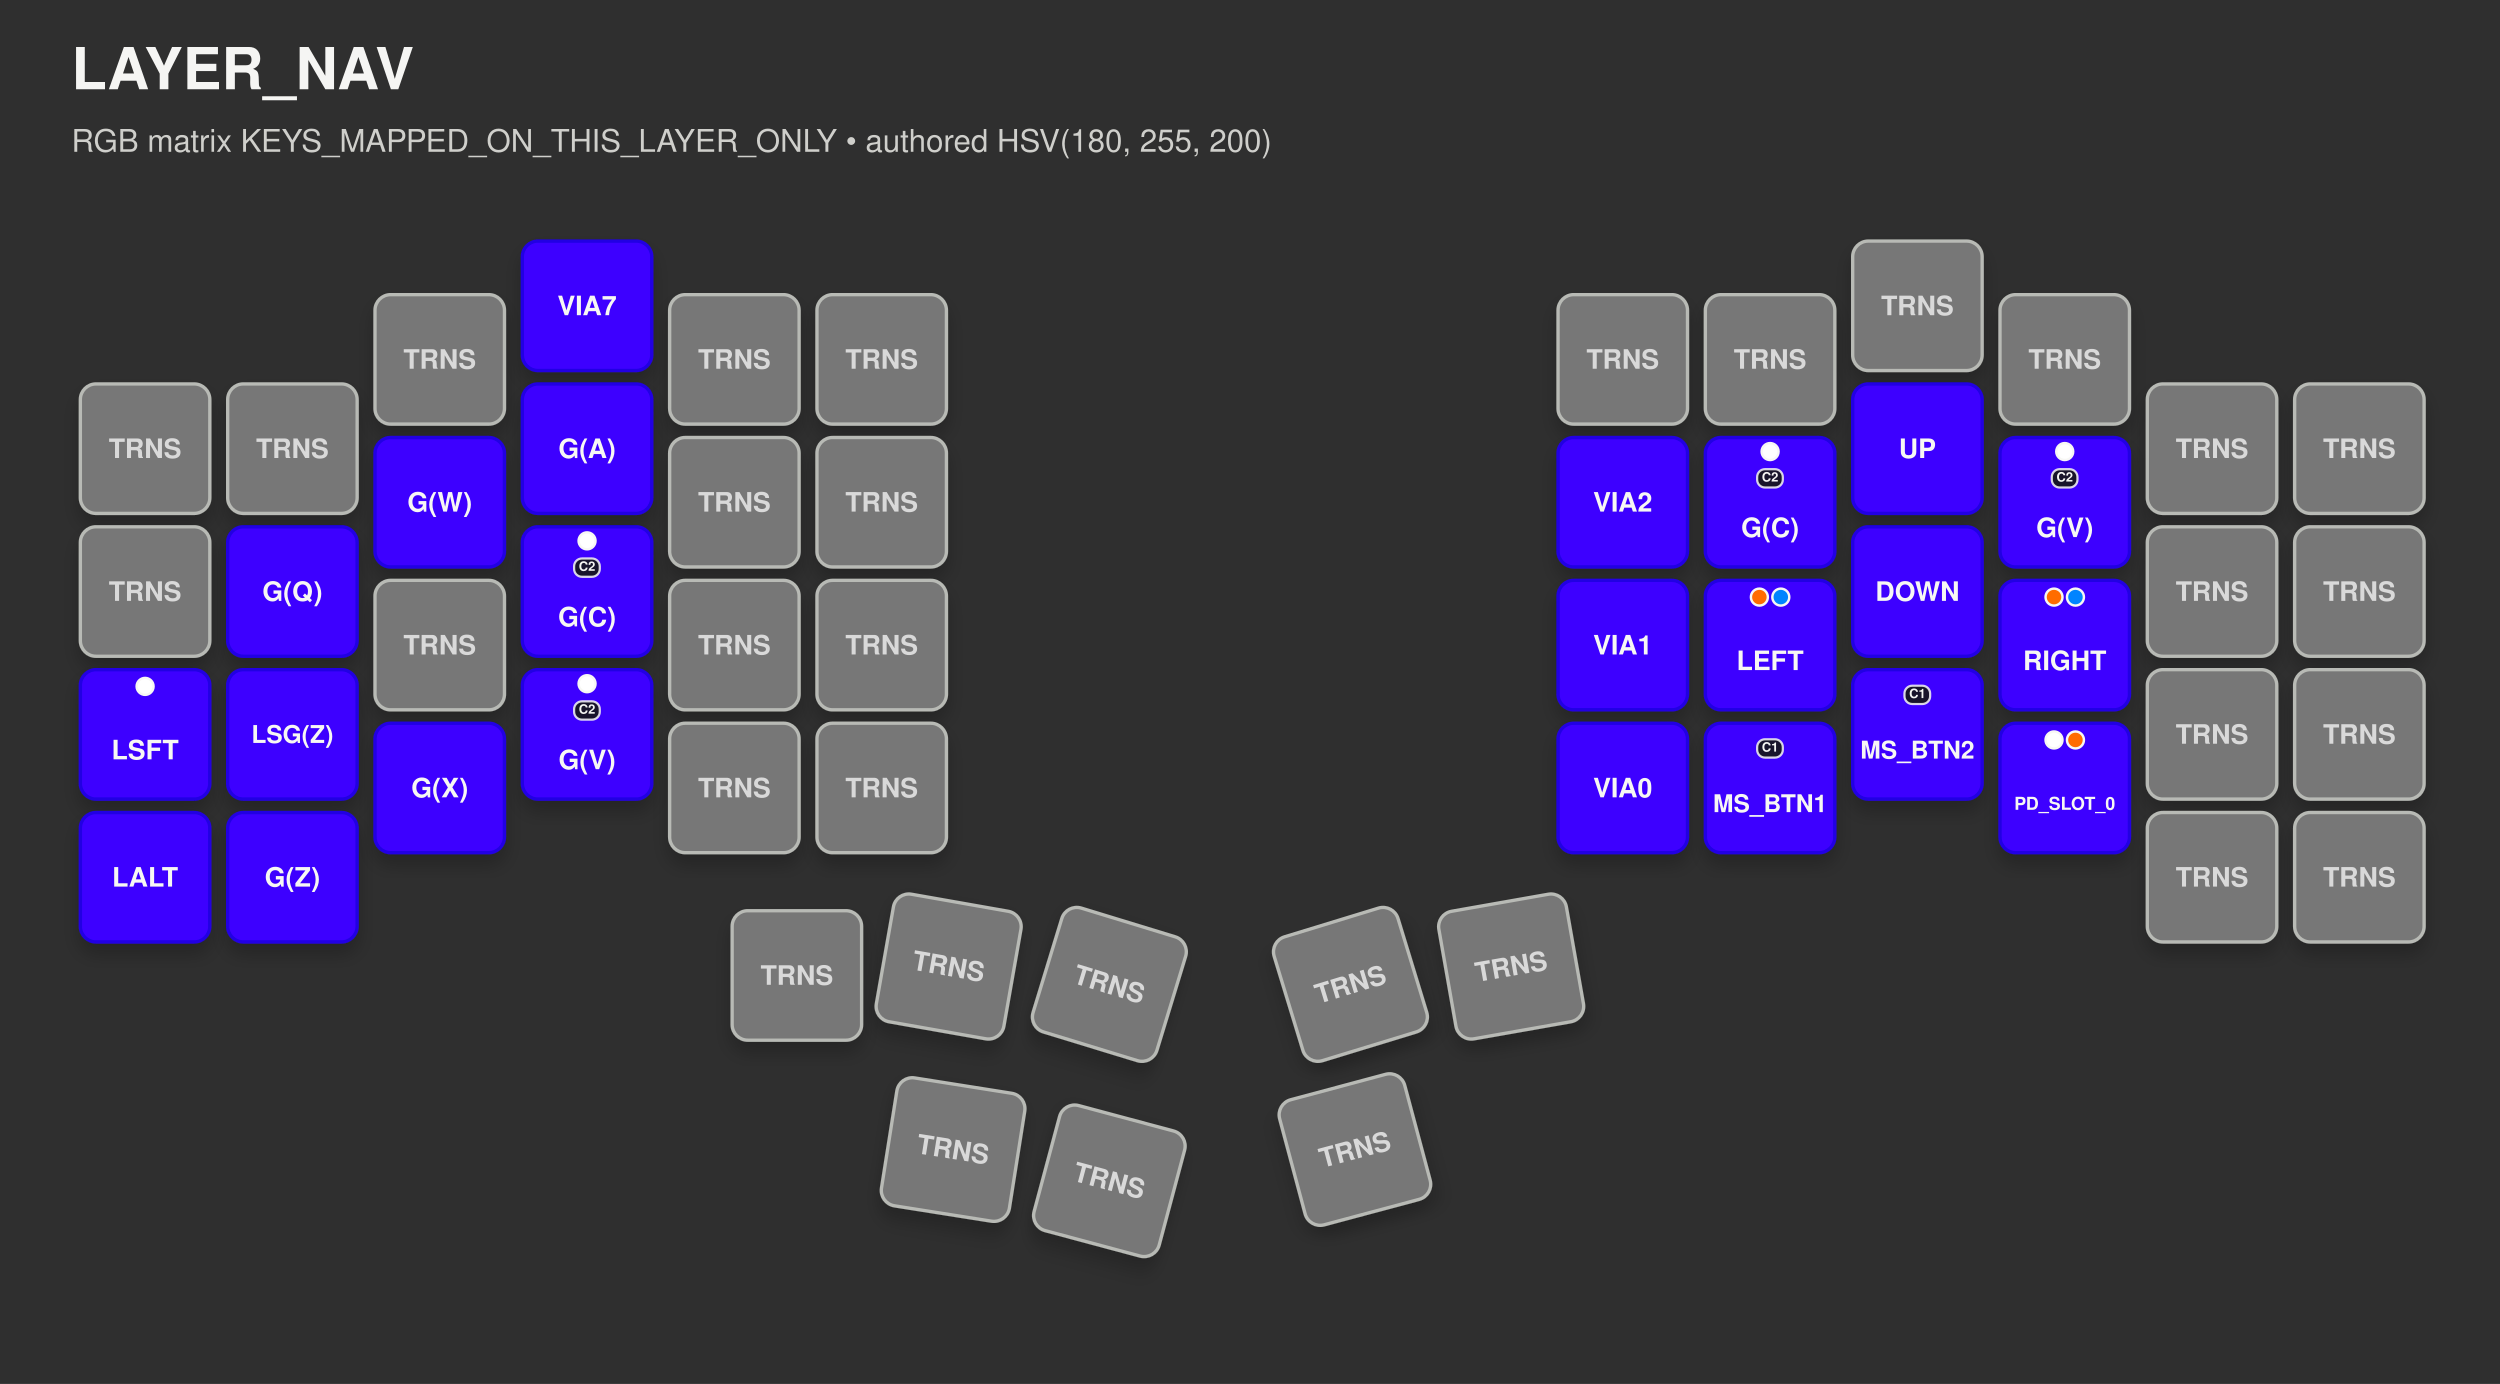
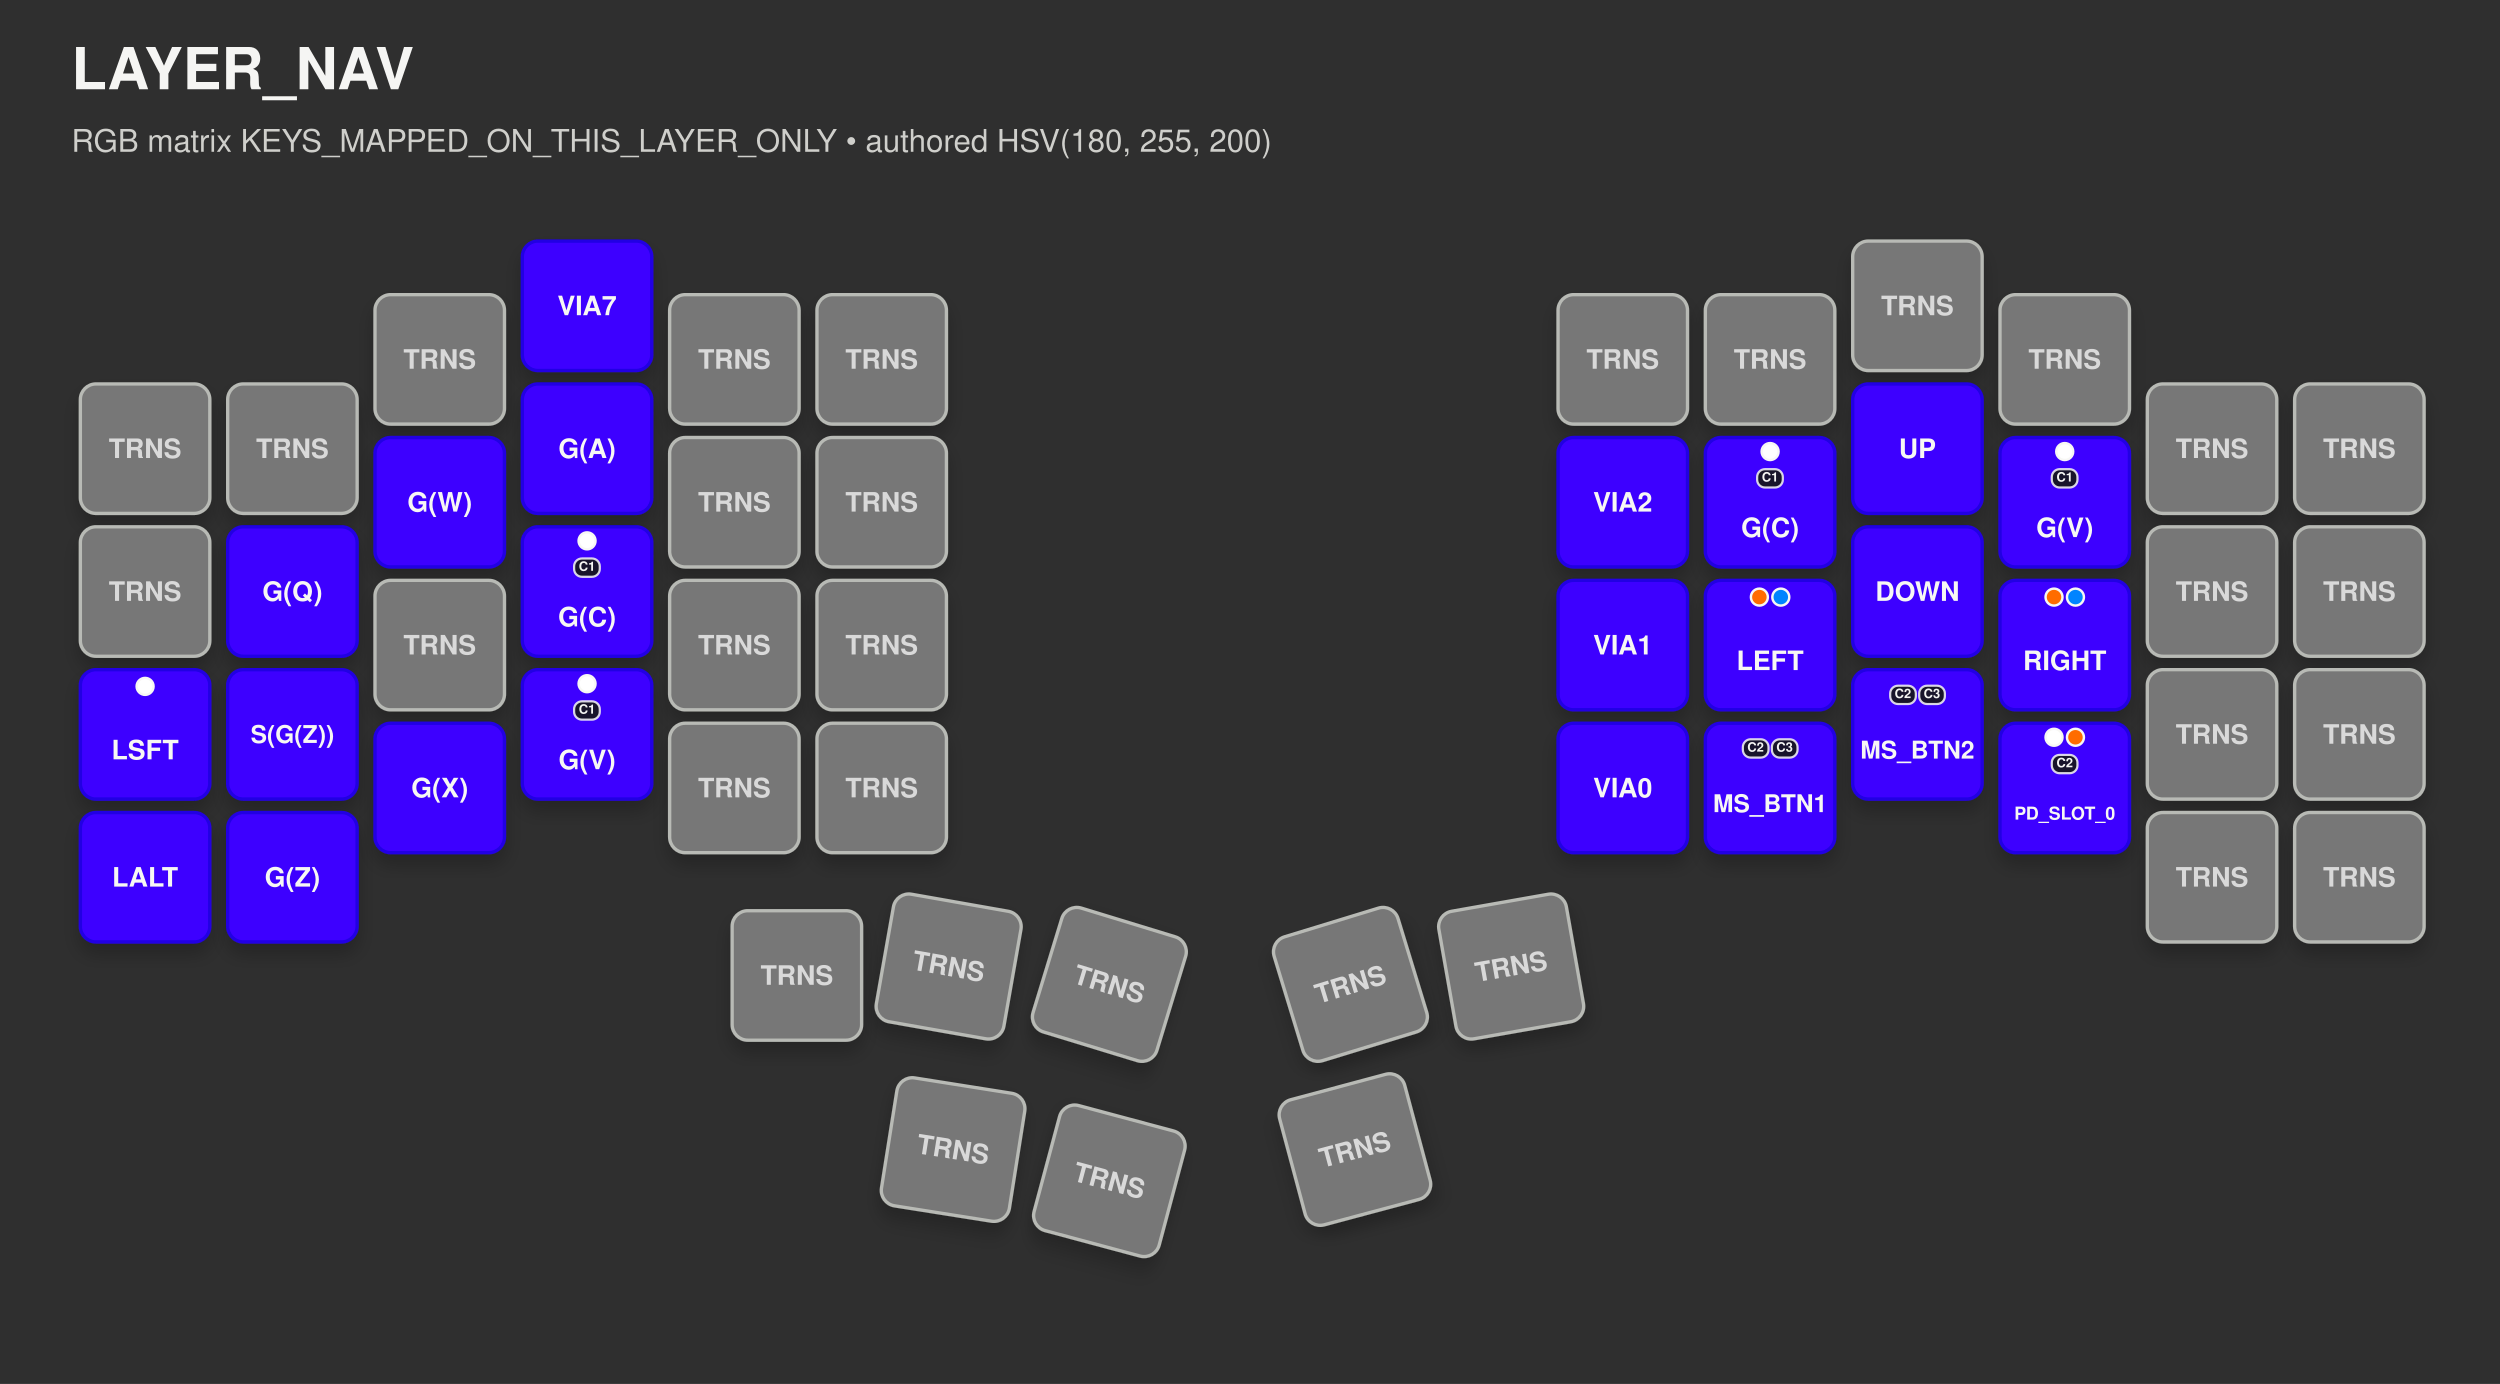
<svg xmlns="http://www.w3.org/2000/svg" width="1120" height="620" viewBox="0 0 1120 620" role="img" aria-labelledby="title desc">
  <defs>
    <filter id="shadow" x="-20%" y="-20%" width="140%" height="140%">
      <feDropShadow dx="0" dy="5" stdDeviation="4" flood-color="#000000" flood-opacity="0.22" />
    </filter>
  </defs>
  <rect width="1120" height="620" fill="#2f2f2f" />
  <text x="32" y="40" fill="#f5f5f3" font-size="26" font-family="Helvetica, Arial, sans-serif" font-weight="700">LAYER_NAV</text>
  <text x="32" y="68" fill="#cfcfcb" font-size="14" font-family="Helvetica, Arial, sans-serif">RGB matrix KEYS_MAPPED_ON_THIS_LAYER_ONLY • authored HSV(180, 255, 200)</text>
  <g transform="rotate(0 65.0 201.0)">
    <rect x="36.0" y="172.0" width="58" height="58" rx="7" fill="#777777" stroke="#b8bab5" stroke-width="1.5" filter="url(#shadow)" />
    <text x="65.0" y="201.0" fill="#ffffff" fill-opacity="0.72" font-size="12.0" text-anchor="middle" dominant-baseline="middle" font-family="Helvetica, Arial, sans-serif" font-weight="600">TRNS</text>
  </g>
  <g transform="rotate(0 131.0 201.0)">
    <rect x="102.0" y="172.0" width="58" height="58" rx="7" fill="#777777" stroke="#b8bab5" stroke-width="1.5" filter="url(#shadow)" />
    <text x="131.0" y="201.0" fill="#ffffff" fill-opacity="0.72" font-size="12.0" text-anchor="middle" dominant-baseline="middle" font-family="Helvetica, Arial, sans-serif" font-weight="600">TRNS</text>
  </g>
  <g transform="rotate(0 197.0 161.0)">
    <rect x="168.0" y="132.0" width="58" height="58" rx="7" fill="#777777" stroke="#b8bab5" stroke-width="1.5" filter="url(#shadow)" />
    <text x="197.0" y="161.0" fill="#ffffff" fill-opacity="0.72" font-size="12.0" text-anchor="middle" dominant-baseline="middle" font-family="Helvetica, Arial, sans-serif" font-weight="600">TRNS</text>
  </g>
  <g transform="rotate(0 263.0 137.0)">
    <rect x="234.0" y="108.0" width="58" height="58" rx="7" fill="#3c00ff" stroke="#2000e3" stroke-width="1.5" filter="url(#shadow)" />
    <text x="263.0" y="137.0" fill="#f7f7f4" fill-opacity="1.00" font-size="12.0" text-anchor="middle" dominant-baseline="middle" font-family="Helvetica, Arial, sans-serif" font-weight="600">VIA7</text>
  </g>
  <g transform="rotate(0 329.0 161.0)">
    <rect x="300.0" y="132.0" width="58" height="58" rx="7" fill="#777777" stroke="#b8bab5" stroke-width="1.5" filter="url(#shadow)" />
    <text x="329.0" y="161.0" fill="#ffffff" fill-opacity="0.72" font-size="12.0" text-anchor="middle" dominant-baseline="middle" font-family="Helvetica, Arial, sans-serif" font-weight="600">TRNS</text>
  </g>
  <g transform="rotate(0 395.0 161.0)">
    <rect x="366.0" y="132.0" width="58" height="58" rx="7" fill="#777777" stroke="#b8bab5" stroke-width="1.5" filter="url(#shadow)" />
    <text x="395.0" y="161.0" fill="#ffffff" fill-opacity="0.72" font-size="12.0" text-anchor="middle" dominant-baseline="middle" font-family="Helvetica, Arial, sans-serif" font-weight="600">TRNS</text>
  </g>
  <g transform="rotate(0 727.0 161.0)">
    <rect x="698.0" y="132.0" width="58" height="58" rx="7" fill="#777777" stroke="#b8bab5" stroke-width="1.5" filter="url(#shadow)" />
    <text x="727.0" y="161.0" fill="#ffffff" fill-opacity="0.72" font-size="12.0" text-anchor="middle" dominant-baseline="middle" font-family="Helvetica, Arial, sans-serif" font-weight="600">TRNS</text>
  </g>
  <g transform="rotate(0 793.0 161.0)">
    <rect x="764.0" y="132.0" width="58" height="58" rx="7" fill="#777777" stroke="#b8bab5" stroke-width="1.5" filter="url(#shadow)" />
    <text x="793.0" y="161.0" fill="#ffffff" fill-opacity="0.72" font-size="12.0" text-anchor="middle" dominant-baseline="middle" font-family="Helvetica, Arial, sans-serif" font-weight="600">TRNS</text>
  </g>
  <g transform="rotate(0 859.0 137.0)">
    <rect x="830.0" y="108.0" width="58" height="58" rx="7" fill="#777777" stroke="#b8bab5" stroke-width="1.5" filter="url(#shadow)" />
    <text x="859.0" y="137.0" fill="#ffffff" fill-opacity="0.72" font-size="12.0" text-anchor="middle" dominant-baseline="middle" font-family="Helvetica, Arial, sans-serif" font-weight="600">TRNS</text>
  </g>
  <g transform="rotate(0 925.0 161.0)">
    <rect x="896.0" y="132.0" width="58" height="58" rx="7" fill="#777777" stroke="#b8bab5" stroke-width="1.5" filter="url(#shadow)" />
    <text x="925.0" y="161.0" fill="#ffffff" fill-opacity="0.72" font-size="12.0" text-anchor="middle" dominant-baseline="middle" font-family="Helvetica, Arial, sans-serif" font-weight="600">TRNS</text>
  </g>
  <g transform="rotate(0 991.0 201.0)">
    <rect x="962.0" y="172.0" width="58" height="58" rx="7" fill="#777777" stroke="#b8bab5" stroke-width="1.5" filter="url(#shadow)" />
    <text x="991.0" y="201.0" fill="#ffffff" fill-opacity="0.72" font-size="12.0" text-anchor="middle" dominant-baseline="middle" font-family="Helvetica, Arial, sans-serif" font-weight="600">TRNS</text>
  </g>
  <g transform="rotate(0 1057.0 201.0)">
    <rect x="1028.0" y="172.0" width="58" height="58" rx="7" fill="#777777" stroke="#b8bab5" stroke-width="1.5" filter="url(#shadow)" />
    <text x="1057.0" y="201.0" fill="#ffffff" fill-opacity="0.72" font-size="12.0" text-anchor="middle" dominant-baseline="middle" font-family="Helvetica, Arial, sans-serif" font-weight="600">TRNS</text>
  </g>
  <g transform="rotate(0 65.0 265.0)">
    <rect x="36.0" y="236.0" width="58" height="58" rx="7" fill="#777777" stroke="#b8bab5" stroke-width="1.5" filter="url(#shadow)" />
    <text x="65.0" y="265.0" fill="#ffffff" fill-opacity="0.72" font-size="12.0" text-anchor="middle" dominant-baseline="middle" font-family="Helvetica, Arial, sans-serif" font-weight="600">TRNS</text>
  </g>
  <g transform="rotate(0 131.0 265.0)">
    <rect x="102.0" y="236.0" width="58" height="58" rx="7" fill="#3c00ff" stroke="#2000e3" stroke-width="1.5" filter="url(#shadow)" />
    <text x="131.0" y="265.0" fill="#f7f7f4" fill-opacity="1.00" font-size="12.0" text-anchor="middle" dominant-baseline="middle" font-family="Helvetica, Arial, sans-serif" font-weight="600">G(Q)</text>
  </g>
  <g transform="rotate(0 197.0 225.0)">
    <rect x="168.0" y="196.0" width="58" height="58" rx="7" fill="#3c00ff" stroke="#2000e3" stroke-width="1.5" filter="url(#shadow)" />
    <text x="197.0" y="225.0" fill="#f7f7f4" fill-opacity="1.00" font-size="12.0" text-anchor="middle" dominant-baseline="middle" font-family="Helvetica, Arial, sans-serif" font-weight="600">G(W)</text>
  </g>
  <g transform="rotate(0 263.0 201.0)">
    <rect x="234.0" y="172.0" width="58" height="58" rx="7" fill="#3c00ff" stroke="#2000e3" stroke-width="1.5" filter="url(#shadow)" />
    <text x="263.0" y="201.0" fill="#f7f7f4" fill-opacity="1.00" font-size="12.0" text-anchor="middle" dominant-baseline="middle" font-family="Helvetica, Arial, sans-serif" font-weight="600">G(A)</text>
  </g>
  <g transform="rotate(0 329.0 225.0)">
    <rect x="300.0" y="196.0" width="58" height="58" rx="7" fill="#777777" stroke="#b8bab5" stroke-width="1.5" filter="url(#shadow)" />
    <text x="329.0" y="225.0" fill="#ffffff" fill-opacity="0.72" font-size="12.0" text-anchor="middle" dominant-baseline="middle" font-family="Helvetica, Arial, sans-serif" font-weight="600">TRNS</text>
  </g>
  <g transform="rotate(0 395.0 225.0)">
    <rect x="366.0" y="196.0" width="58" height="58" rx="7" fill="#777777" stroke="#b8bab5" stroke-width="1.5" filter="url(#shadow)" />
    <text x="395.0" y="225.0" fill="#ffffff" fill-opacity="0.72" font-size="12.0" text-anchor="middle" dominant-baseline="middle" font-family="Helvetica, Arial, sans-serif" font-weight="600">TRNS</text>
  </g>
  <g transform="rotate(0 727.0 225.0)">
    <rect x="698.0" y="196.0" width="58" height="58" rx="7" fill="#3c00ff" stroke="#2000e3" stroke-width="1.5" filter="url(#shadow)" />
    <text x="727.0" y="225.0" fill="#f7f7f4" fill-opacity="1.00" font-size="12.0" text-anchor="middle" dominant-baseline="middle" font-family="Helvetica, Arial, sans-serif" font-weight="600">VIA2</text>
  </g>
  <g transform="rotate(0 793.0 225.0)">
    <rect x="764.0" y="196.0" width="58" height="58" rx="7" fill="#3c00ff" stroke="#2000e3" stroke-width="1.5" filter="url(#shadow)" />
    <text x="793.0" y="236.4" fill="#f7f7f4" fill-opacity="1.00" font-size="12.0" text-anchor="middle" dominant-baseline="middle" font-family="Helvetica, Arial, sans-serif" font-weight="600">G(C)</text>
    <circle cx="793.0" cy="202.3" r="3.8" fill="#ffffff" stroke="#f7f7f4" stroke-width="1.1" />
    <rect x="787.2" y="210.2" width="11.5" height="8.2" rx="3.5" fill="#141714" fill-opacity="0.9" stroke="#f5f5f3" stroke-opacity="0.86" stroke-width="1" />
-     <text x="793.0" y="214.4" fill="#f5f5f3" font-size="5.8" text-anchor="middle" dominant-baseline="central" font-family="Helvetica, Arial, sans-serif" font-weight="700">C2</text>
+     <text x="793.0" y="214.4" fill="#f5f5f3" font-size="5.8" text-anchor="middle" dominant-baseline="central" font-family="Helvetica, Arial, sans-serif" font-weight="700">C1</text>
  </g>
  <g transform="rotate(0 859.0 201.0)">
    <rect x="830.0" y="172.0" width="58" height="58" rx="7" fill="#3c00ff" stroke="#2000e3" stroke-width="1.5" filter="url(#shadow)" />
    <text x="859.0" y="201.0" fill="#f7f7f4" fill-opacity="1.00" font-size="12.0" text-anchor="middle" dominant-baseline="middle" font-family="Helvetica, Arial, sans-serif" font-weight="600">UP</text>
  </g>
  <g transform="rotate(0 925.0 225.0)">
    <rect x="896.0" y="196.0" width="58" height="58" rx="7" fill="#3c00ff" stroke="#2000e3" stroke-width="1.5" filter="url(#shadow)" />
    <text x="925.0" y="236.4" fill="#f7f7f4" fill-opacity="1.00" font-size="12.0" text-anchor="middle" dominant-baseline="middle" font-family="Helvetica, Arial, sans-serif" font-weight="600">G(V)</text>
    <circle cx="925.0" cy="202.3" r="3.8" fill="#ffffff" stroke="#f7f7f4" stroke-width="1.1" />
    <rect x="919.2" y="210.2" width="11.5" height="8.2" rx="3.5" fill="#141714" fill-opacity="0.9" stroke="#f5f5f3" stroke-opacity="0.86" stroke-width="1" />
-     <text x="925.0" y="214.4" fill="#f5f5f3" font-size="5.8" text-anchor="middle" dominant-baseline="central" font-family="Helvetica, Arial, sans-serif" font-weight="700">C2</text>
+     <text x="925.0" y="214.4" fill="#f5f5f3" font-size="5.8" text-anchor="middle" dominant-baseline="central" font-family="Helvetica, Arial, sans-serif" font-weight="700">C1</text>
  </g>
  <g transform="rotate(0 991.0 265.0)">
    <rect x="962.0" y="236.0" width="58" height="58" rx="7" fill="#777777" stroke="#b8bab5" stroke-width="1.5" filter="url(#shadow)" />
    <text x="991.0" y="265.0" fill="#ffffff" fill-opacity="0.72" font-size="12.0" text-anchor="middle" dominant-baseline="middle" font-family="Helvetica, Arial, sans-serif" font-weight="600">TRNS</text>
  </g>
  <g transform="rotate(0 1057.0 265.0)">
    <rect x="1028.0" y="236.0" width="58" height="58" rx="7" fill="#777777" stroke="#b8bab5" stroke-width="1.5" filter="url(#shadow)" />
    <text x="1057.0" y="265.0" fill="#ffffff" fill-opacity="0.72" font-size="12.0" text-anchor="middle" dominant-baseline="middle" font-family="Helvetica, Arial, sans-serif" font-weight="600">TRNS</text>
  </g>
  <g transform="rotate(0 65.0 329.0)">
    <rect x="36.0" y="300.0" width="58" height="58" rx="7" fill="#3c00ff" stroke="#2000e3" stroke-width="1.5" filter="url(#shadow)" />
    <text x="65.0" y="336.0" fill="#f7f7f4" fill-opacity="1.00" font-size="12.0" text-anchor="middle" dominant-baseline="middle" font-family="Helvetica, Arial, sans-serif" font-weight="600">LSFT</text>
    <circle cx="65.0" cy="307.5" r="3.8" fill="#ffffff" stroke="#f7f7f4" stroke-width="1.1" />
  </g>
  <g transform="rotate(0 131.0 329.0)">
    <rect x="102.0" y="300.0" width="58" height="58" rx="7" fill="#3c00ff" stroke="#2000e3" stroke-width="1.5" filter="url(#shadow)" />
-     <text x="131.0" y="329.0" fill="#f7f7f4" fill-opacity="1.00" font-size="11.0" text-anchor="middle" dominant-baseline="middle" font-family="Helvetica, Arial, sans-serif" font-weight="600">LSG(Z)</text>
+     <text x="131.0" y="329.0" fill="#f7f7f4" fill-opacity="1.00" font-size="11.0" text-anchor="middle" dominant-baseline="middle" font-family="Helvetica, Arial, sans-serif" font-weight="600">S(G(Z))</text>
  </g>
  <g transform="rotate(0 197.0 289.0)">
    <rect x="168.0" y="260.0" width="58" height="58" rx="7" fill="#777777" stroke="#b8bab5" stroke-width="1.5" filter="url(#shadow)" />
    <text x="197.0" y="289.0" fill="#ffffff" fill-opacity="0.72" font-size="12.0" text-anchor="middle" dominant-baseline="middle" font-family="Helvetica, Arial, sans-serif" font-weight="600">TRNS</text>
  </g>
  <g transform="rotate(0 263.0 265.0)">
    <rect x="234.0" y="236.0" width="58" height="58" rx="7" fill="#3c00ff" stroke="#2000e3" stroke-width="1.5" filter="url(#shadow)" />
    <text x="263.0" y="276.4" fill="#f7f7f4" fill-opacity="1.00" font-size="12.0" text-anchor="middle" dominant-baseline="middle" font-family="Helvetica, Arial, sans-serif" font-weight="600">G(C)</text>
    <circle cx="263.0" cy="242.3" r="3.8" fill="#ffffff" stroke="#f7f7f4" stroke-width="1.1" />
    <rect x="257.2" y="250.2" width="11.5" height="8.2" rx="3.5" fill="#141714" fill-opacity="0.9" stroke="#f5f5f3" stroke-opacity="0.86" stroke-width="1" />
-     <text x="263.0" y="254.4" fill="#f5f5f3" font-size="5.8" text-anchor="middle" dominant-baseline="central" font-family="Helvetica, Arial, sans-serif" font-weight="700">C2</text>
+     <text x="263.0" y="254.4" fill="#f5f5f3" font-size="5.8" text-anchor="middle" dominant-baseline="central" font-family="Helvetica, Arial, sans-serif" font-weight="700">C1</text>
  </g>
  <g transform="rotate(0 329.0 289.0)">
    <rect x="300.0" y="260.0" width="58" height="58" rx="7" fill="#777777" stroke="#b8bab5" stroke-width="1.5" filter="url(#shadow)" />
    <text x="329.0" y="289.0" fill="#ffffff" fill-opacity="0.72" font-size="12.0" text-anchor="middle" dominant-baseline="middle" font-family="Helvetica, Arial, sans-serif" font-weight="600">TRNS</text>
  </g>
  <g transform="rotate(0 395.0 289.0)">
    <rect x="366.0" y="260.0" width="58" height="58" rx="7" fill="#777777" stroke="#b8bab5" stroke-width="1.5" filter="url(#shadow)" />
    <text x="395.0" y="289.0" fill="#ffffff" fill-opacity="0.72" font-size="12.0" text-anchor="middle" dominant-baseline="middle" font-family="Helvetica, Arial, sans-serif" font-weight="600">TRNS</text>
  </g>
  <g transform="rotate(0 727.0 289.0)">
    <rect x="698.0" y="260.0" width="58" height="58" rx="7" fill="#3c00ff" stroke="#2000e3" stroke-width="1.5" filter="url(#shadow)" />
    <text x="727.0" y="289.0" fill="#f7f7f4" fill-opacity="1.00" font-size="12.0" text-anchor="middle" dominant-baseline="middle" font-family="Helvetica, Arial, sans-serif" font-weight="600">VIA1</text>
  </g>
  <g transform="rotate(0 793.0 289.0)">
    <rect x="764.0" y="260.0" width="58" height="58" rx="7" fill="#3c00ff" stroke="#2000e3" stroke-width="1.5" filter="url(#shadow)" />
    <text x="793.0" y="296.0" fill="#f7f7f4" fill-opacity="1.00" font-size="12.0" text-anchor="middle" dominant-baseline="middle" font-family="Helvetica, Arial, sans-serif" font-weight="600">LEFT</text>
    <circle cx="788.2" cy="267.5" r="3.8" fill="#ff6c00" stroke="#f7f7f4" stroke-width="1.1" />
    <circle cx="797.8" cy="267.5" r="3.8" fill="#0084ff" stroke="#f7f7f4" stroke-width="1.1" />
  </g>
  <g transform="rotate(0 859.0 265.0)">
    <rect x="830.0" y="236.0" width="58" height="58" rx="7" fill="#3c00ff" stroke="#2000e3" stroke-width="1.5" filter="url(#shadow)" />
    <text x="859.0" y="265.0" fill="#f7f7f4" fill-opacity="1.00" font-size="12.0" text-anchor="middle" dominant-baseline="middle" font-family="Helvetica, Arial, sans-serif" font-weight="600">DOWN</text>
  </g>
  <g transform="rotate(0 925.0 289.0)">
    <rect x="896.0" y="260.0" width="58" height="58" rx="7" fill="#3c00ff" stroke="#2000e3" stroke-width="1.5" filter="url(#shadow)" />
    <text x="925.0" y="296.0" fill="#f7f7f4" fill-opacity="1.00" font-size="12.0" text-anchor="middle" dominant-baseline="middle" font-family="Helvetica, Arial, sans-serif" font-weight="600">RIGHT</text>
    <circle cx="920.2" cy="267.5" r="3.8" fill="#ff6c00" stroke="#f7f7f4" stroke-width="1.1" />
    <circle cx="929.8" cy="267.5" r="3.8" fill="#0084ff" stroke="#f7f7f4" stroke-width="1.1" />
  </g>
  <g transform="rotate(0 991.0 329.0)">
    <rect x="962.0" y="300.0" width="58" height="58" rx="7" fill="#777777" stroke="#b8bab5" stroke-width="1.5" filter="url(#shadow)" />
    <text x="991.0" y="329.0" fill="#ffffff" fill-opacity="0.72" font-size="12.0" text-anchor="middle" dominant-baseline="middle" font-family="Helvetica, Arial, sans-serif" font-weight="600">TRNS</text>
  </g>
  <g transform="rotate(0 1057.0 329.0)">
    <rect x="1028.0" y="300.0" width="58" height="58" rx="7" fill="#777777" stroke="#b8bab5" stroke-width="1.5" filter="url(#shadow)" />
    <text x="1057.0" y="329.0" fill="#ffffff" fill-opacity="0.72" font-size="12.0" text-anchor="middle" dominant-baseline="middle" font-family="Helvetica, Arial, sans-serif" font-weight="600">TRNS</text>
  </g>
  <g transform="rotate(0 65.0 393.0)">
    <rect x="36.0" y="364.0" width="58" height="58" rx="7" fill="#3c00ff" stroke="#2000e3" stroke-width="1.5" filter="url(#shadow)" />
    <text x="65.0" y="393.0" fill="#f7f7f4" fill-opacity="1.00" font-size="12.0" text-anchor="middle" dominant-baseline="middle" font-family="Helvetica, Arial, sans-serif" font-weight="600">LALT</text>
  </g>
  <g transform="rotate(0 131.0 393.0)">
    <rect x="102.0" y="364.0" width="58" height="58" rx="7" fill="#3c00ff" stroke="#2000e3" stroke-width="1.5" filter="url(#shadow)" />
    <text x="131.0" y="393.0" fill="#f7f7f4" fill-opacity="1.00" font-size="12.0" text-anchor="middle" dominant-baseline="middle" font-family="Helvetica, Arial, sans-serif" font-weight="600">G(Z)</text>
  </g>
  <g transform="rotate(0 197.0 353.0)">
    <rect x="168.0" y="324.0" width="58" height="58" rx="7" fill="#3c00ff" stroke="#2000e3" stroke-width="1.5" filter="url(#shadow)" />
    <text x="197.0" y="353.0" fill="#f7f7f4" fill-opacity="1.00" font-size="12.0" text-anchor="middle" dominant-baseline="middle" font-family="Helvetica, Arial, sans-serif" font-weight="600">G(X)</text>
  </g>
  <g transform="rotate(0 263.0 329.0)">
    <rect x="234.0" y="300.0" width="58" height="58" rx="7" fill="#3c00ff" stroke="#2000e3" stroke-width="1.5" filter="url(#shadow)" />
    <text x="263.0" y="340.4" fill="#f7f7f4" fill-opacity="1.00" font-size="12.0" text-anchor="middle" dominant-baseline="middle" font-family="Helvetica, Arial, sans-serif" font-weight="600">G(V)</text>
    <circle cx="263.0" cy="306.3" r="3.8" fill="#ffffff" stroke="#f7f7f4" stroke-width="1.1" />
    <rect x="257.2" y="314.2" width="11.5" height="8.2" rx="3.5" fill="#141714" fill-opacity="0.9" stroke="#f5f5f3" stroke-opacity="0.86" stroke-width="1" />
-     <text x="263.0" y="318.4" fill="#f5f5f3" font-size="5.8" text-anchor="middle" dominant-baseline="central" font-family="Helvetica, Arial, sans-serif" font-weight="700">C2</text>
+     <text x="263.0" y="318.4" fill="#f5f5f3" font-size="5.8" text-anchor="middle" dominant-baseline="central" font-family="Helvetica, Arial, sans-serif" font-weight="700">C1</text>
  </g>
  <g transform="rotate(0 329.0 353.0)">
    <rect x="300.0" y="324.0" width="58" height="58" rx="7" fill="#777777" stroke="#b8bab5" stroke-width="1.5" filter="url(#shadow)" />
    <text x="329.0" y="353.0" fill="#ffffff" fill-opacity="0.72" font-size="12.0" text-anchor="middle" dominant-baseline="middle" font-family="Helvetica, Arial, sans-serif" font-weight="600">TRNS</text>
  </g>
  <g transform="rotate(0 395.0 353.0)">
    <rect x="366.0" y="324.0" width="58" height="58" rx="7" fill="#777777" stroke="#b8bab5" stroke-width="1.5" filter="url(#shadow)" />
    <text x="395.0" y="353.0" fill="#ffffff" fill-opacity="0.72" font-size="12.0" text-anchor="middle" dominant-baseline="middle" font-family="Helvetica, Arial, sans-serif" font-weight="600">TRNS</text>
  </g>
  <g transform="rotate(0 727.0 353.0)">
    <rect x="698.0" y="324.0" width="58" height="58" rx="7" fill="#3c00ff" stroke="#2000e3" stroke-width="1.5" filter="url(#shadow)" />
    <text x="727.0" y="353.0" fill="#f7f7f4" fill-opacity="1.00" font-size="12.0" text-anchor="middle" dominant-baseline="middle" font-family="Helvetica, Arial, sans-serif" font-weight="600">VIA0</text>
  </g>
  <g transform="rotate(0 793.0 353.0)">
    <rect x="764.0" y="324.0" width="58" height="58" rx="7" fill="#3c00ff" stroke="#2000e3" stroke-width="1.5" filter="url(#shadow)" />
    <text x="793.0" y="360.0" fill="#f7f7f4" fill-opacity="1.00" font-size="11.0" text-anchor="middle" dominant-baseline="middle" font-family="Helvetica, Arial, sans-serif" font-weight="600">MS_BTN1</text>
-     <rect x="787.2" y="331.2" width="11.5" height="8.2" rx="3.5" fill="#141714" fill-opacity="0.9" stroke="#f5f5f3" stroke-opacity="0.86" stroke-width="1" />
-     <text x="793.0" y="335.4" fill="#f5f5f3" font-size="5.8" text-anchor="middle" dominant-baseline="central" font-family="Helvetica, Arial, sans-serif" font-weight="700">C1</text>
+     <rect x="780.8" y="331.2" width="11.5" height="8.2" rx="3.5" fill="#141714" fill-opacity="0.9" stroke="#f5f5f3" stroke-opacity="0.86" stroke-width="1" />
+     <text x="786.5" y="335.4" fill="#f5f5f3" font-size="5.8" text-anchor="middle" dominant-baseline="central" font-family="Helvetica, Arial, sans-serif" font-weight="700">C2</text>
+     <rect x="793.8" y="331.2" width="11.5" height="8.2" rx="3.5" fill="#141714" fill-opacity="0.9" stroke="#f5f5f3" stroke-opacity="0.86" stroke-width="1" />
+     <text x="799.5" y="335.4" fill="#f5f5f3" font-size="5.8" text-anchor="middle" dominant-baseline="central" font-family="Helvetica, Arial, sans-serif" font-weight="700">C3</text>
  </g>
  <g transform="rotate(0 859.0 329.0)">
    <rect x="830.0" y="300.0" width="58" height="58" rx="7" fill="#3c00ff" stroke="#2000e3" stroke-width="1.5" filter="url(#shadow)" />
    <text x="859.0" y="336.0" fill="#f7f7f4" fill-opacity="1.00" font-size="11.0" text-anchor="middle" dominant-baseline="middle" font-family="Helvetica, Arial, sans-serif" font-weight="600" textLength="48.0" lengthAdjust="spacingAndGlyphs">MS_BTN2</text>
-     <rect x="853.2" y="307.2" width="11.5" height="8.2" rx="3.5" fill="#141714" fill-opacity="0.9" stroke="#f5f5f3" stroke-opacity="0.86" stroke-width="1" />
-     <text x="859.0" y="311.4" fill="#f5f5f3" font-size="5.8" text-anchor="middle" dominant-baseline="central" font-family="Helvetica, Arial, sans-serif" font-weight="700">C1</text>
+     <rect x="846.8" y="307.2" width="11.5" height="8.2" rx="3.5" fill="#141714" fill-opacity="0.9" stroke="#f5f5f3" stroke-opacity="0.86" stroke-width="1" />
+     <text x="852.5" y="311.4" fill="#f5f5f3" font-size="5.8" text-anchor="middle" dominant-baseline="central" font-family="Helvetica, Arial, sans-serif" font-weight="700">C2</text>
+     <rect x="859.8" y="307.2" width="11.5" height="8.2" rx="3.5" fill="#141714" fill-opacity="0.9" stroke="#f5f5f3" stroke-opacity="0.86" stroke-width="1" />
+     <text x="865.5" y="311.4" fill="#f5f5f3" font-size="5.8" text-anchor="middle" dominant-baseline="central" font-family="Helvetica, Arial, sans-serif" font-weight="700">C3</text>
  </g>
  <g transform="rotate(0 925.0 353.0)">
    <rect x="896.0" y="324.0" width="58" height="58" rx="7" fill="#3c00ff" stroke="#2000e3" stroke-width="1.5" filter="url(#shadow)" />
-     <text x="925.0" y="360.0" fill="#f7f7f4" fill-opacity="1.00" font-size="8.0" text-anchor="middle" dominant-baseline="middle" font-family="Helvetica, Arial, sans-serif" font-weight="600">PD_SLOT_0</text>
-     <circle cx="920.2" cy="331.5" r="3.8" fill="#ffffff" stroke="#f7f7f4" stroke-width="1.1" />
-     <circle cx="929.8" cy="331.5" r="3.8" fill="#ff6c00" stroke="#f7f7f4" stroke-width="1.1" />
+     <text x="925.0" y="364.4" fill="#f7f7f4" fill-opacity="1.00" font-size="8.0" text-anchor="middle" dominant-baseline="middle" font-family="Helvetica, Arial, sans-serif" font-weight="600">PD_SLOT_0</text>
+     <circle cx="920.2" cy="330.3" r="3.8" fill="#ffffff" stroke="#f7f7f4" stroke-width="1.1" />
+     <circle cx="929.8" cy="330.3" r="3.8" fill="#ff6c00" stroke="#f7f7f4" stroke-width="1.1" />
+     <rect x="919.2" y="338.2" width="11.5" height="8.2" rx="3.5" fill="#141714" fill-opacity="0.9" stroke="#f5f5f3" stroke-opacity="0.86" stroke-width="1" />
+     <text x="925.0" y="342.4" fill="#f5f5f3" font-size="5.8" text-anchor="middle" dominant-baseline="central" font-family="Helvetica, Arial, sans-serif" font-weight="700">C2</text>
  </g>
  <g transform="rotate(0 991.0 393.0)">
    <rect x="962.0" y="364.0" width="58" height="58" rx="7" fill="#777777" stroke="#b8bab5" stroke-width="1.5" filter="url(#shadow)" />
    <text x="991.0" y="393.0" fill="#ffffff" fill-opacity="0.72" font-size="12.0" text-anchor="middle" dominant-baseline="middle" font-family="Helvetica, Arial, sans-serif" font-weight="600">TRNS</text>
  </g>
  <g transform="rotate(0 1057.0 393.0)">
    <rect x="1028.0" y="364.0" width="58" height="58" rx="7" fill="#777777" stroke="#b8bab5" stroke-width="1.5" filter="url(#shadow)" />
    <text x="1057.0" y="393.0" fill="#ffffff" fill-opacity="0.72" font-size="12.0" text-anchor="middle" dominant-baseline="middle" font-family="Helvetica, Arial, sans-serif" font-weight="600">TRNS</text>
  </g>
  <g transform="rotate(0 357.0 437.0)">
    <rect x="328.0" y="408.0" width="58" height="58" rx="7" fill="#777777" stroke="#b8bab5" stroke-width="1.5" filter="url(#shadow)" />
    <text x="357.0" y="437.0" fill="#ffffff" fill-opacity="0.72" font-size="12.0" text-anchor="middle" dominant-baseline="middle" font-family="Helvetica, Arial, sans-serif" font-weight="600">TRNS</text>
  </g>
  <g transform="rotate(10 425.0 433.0)">
    <rect x="396.0" y="404.0" width="58" height="58" rx="7" fill="#777777" stroke="#b8bab5" stroke-width="1.5" filter="url(#shadow)" />
    <text x="425.0" y="433.0" fill="#ffffff" fill-opacity="0.72" font-size="12.0" text-anchor="middle" dominant-baseline="middle" font-family="Helvetica, Arial, sans-serif" font-weight="600">TRNS</text>
  </g>
  <g transform="rotate(17 497.0 441.0)">
    <rect x="468.0" y="412.0" width="58" height="58" rx="7" fill="#777777" stroke="#b8bab5" stroke-width="1.5" filter="url(#shadow)" />
    <text x="497.0" y="441.0" fill="#ffffff" fill-opacity="0.72" font-size="12.0" text-anchor="middle" dominant-baseline="middle" font-family="Helvetica, Arial, sans-serif" font-weight="600">TRNS</text>
  </g>
  <g transform="rotate(-17 605.0 441.0)">
    <rect x="576.0" y="412.0" width="58" height="58" rx="7" fill="#777777" stroke="#b8bab5" stroke-width="1.5" filter="url(#shadow)" />
    <text x="605.0" y="441.0" fill="#ffffff" fill-opacity="0.72" font-size="12.0" text-anchor="middle" dominant-baseline="middle" font-family="Helvetica, Arial, sans-serif" font-weight="600">TRNS</text>
  </g>
  <g transform="rotate(-10 677.0 433.0)">
    <rect x="648.0" y="404.0" width="58" height="58" rx="7" fill="#777777" stroke="#b8bab5" stroke-width="1.5" filter="url(#shadow)" />
    <text x="677.0" y="433.0" fill="#ffffff" fill-opacity="0.72" font-size="12.0" text-anchor="middle" dominant-baseline="middle" font-family="Helvetica, Arial, sans-serif" font-weight="600">TRNS</text>
  </g>
  <g transform="rotate(9 427.0 515.0)">
    <rect x="398.0" y="486.0" width="58" height="58" rx="7" fill="#777777" stroke="#b8bab5" stroke-width="1.5" filter="url(#shadow)" />
    <text x="427.0" y="515.0" fill="#ffffff" fill-opacity="0.72" font-size="12.0" text-anchor="middle" dominant-baseline="middle" font-family="Helvetica, Arial, sans-serif" font-weight="600">TRNS</text>
  </g>
  <g transform="rotate(15 497.0 529.0)">
    <rect x="468.0" y="500.0" width="58" height="58" rx="7" fill="#777777" stroke="#b8bab5" stroke-width="1.5" filter="url(#shadow)" />
    <text x="497.0" y="529.0" fill="#ffffff" fill-opacity="0.72" font-size="12.0" text-anchor="middle" dominant-baseline="middle" font-family="Helvetica, Arial, sans-serif" font-weight="600">TRNS</text>
  </g>
  <g transform="rotate(-15 607.0 515.0)">
    <rect x="578.0" y="486.0" width="58" height="58" rx="7" fill="#777777" stroke="#b8bab5" stroke-width="1.5" filter="url(#shadow)" />
    <text x="607.0" y="515.0" fill="#ffffff" fill-opacity="0.72" font-size="12.0" text-anchor="middle" dominant-baseline="middle" font-family="Helvetica, Arial, sans-serif" font-weight="600">TRNS</text>
  </g>
</svg>
